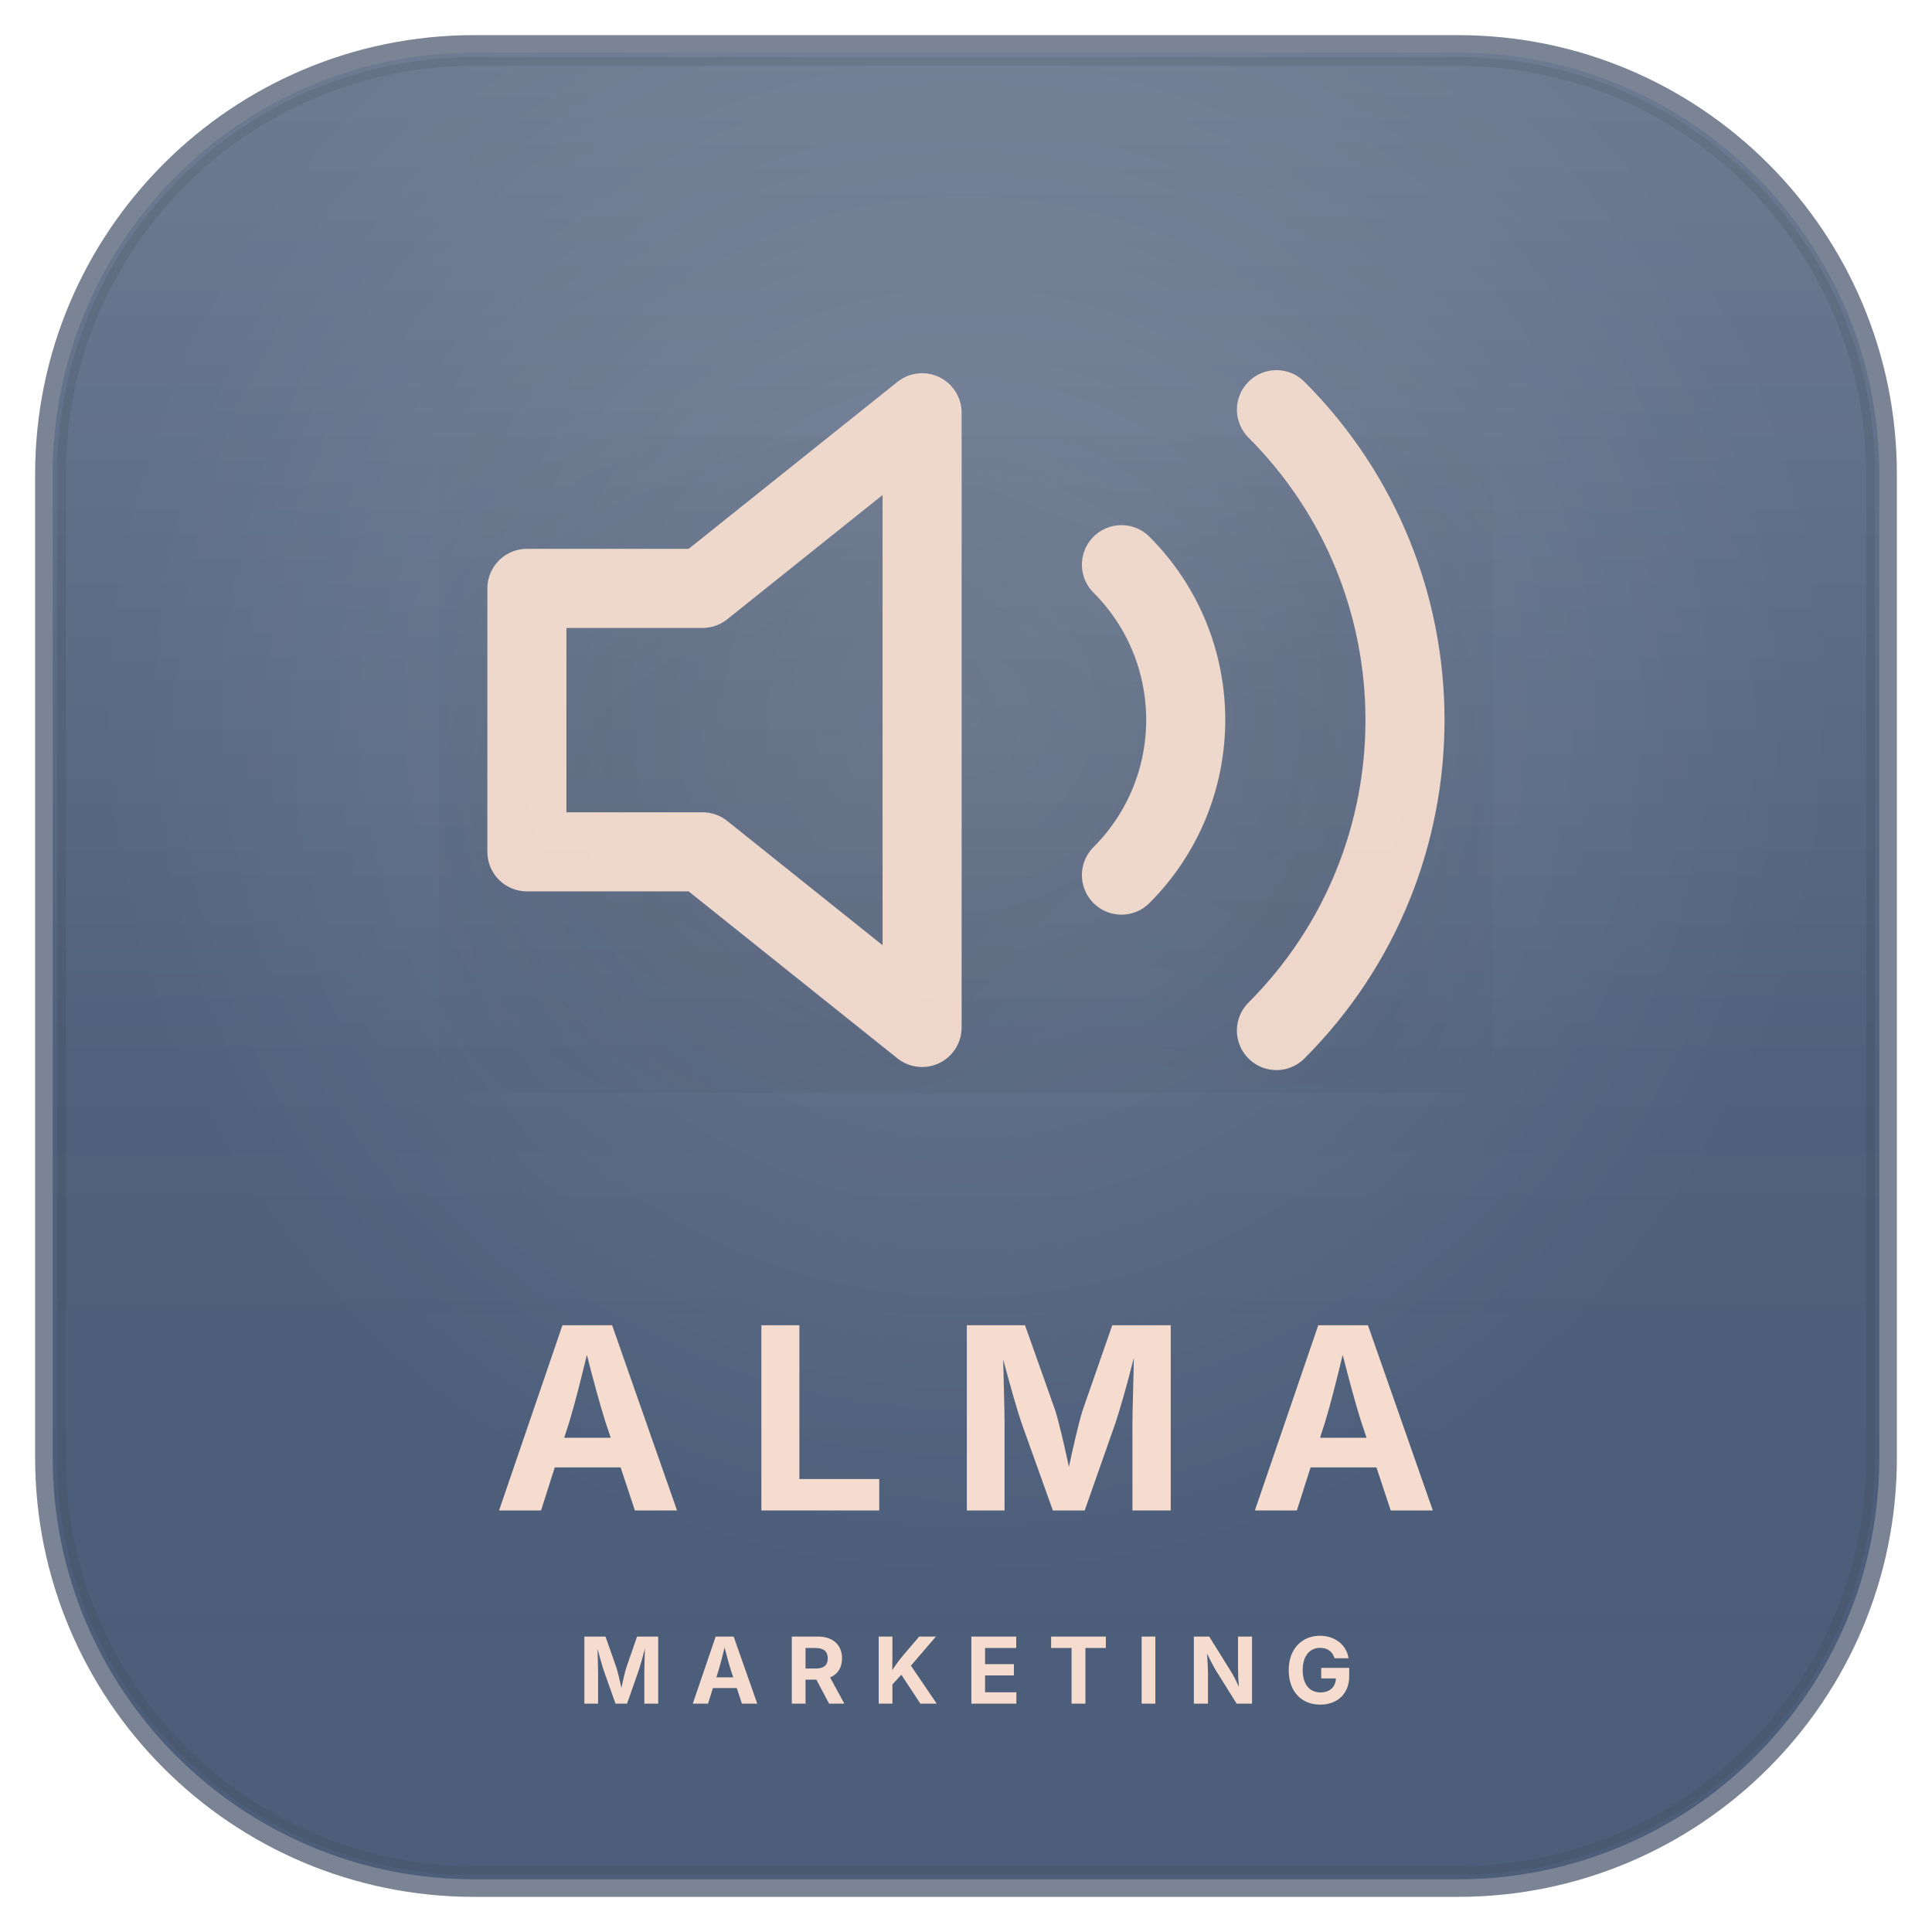
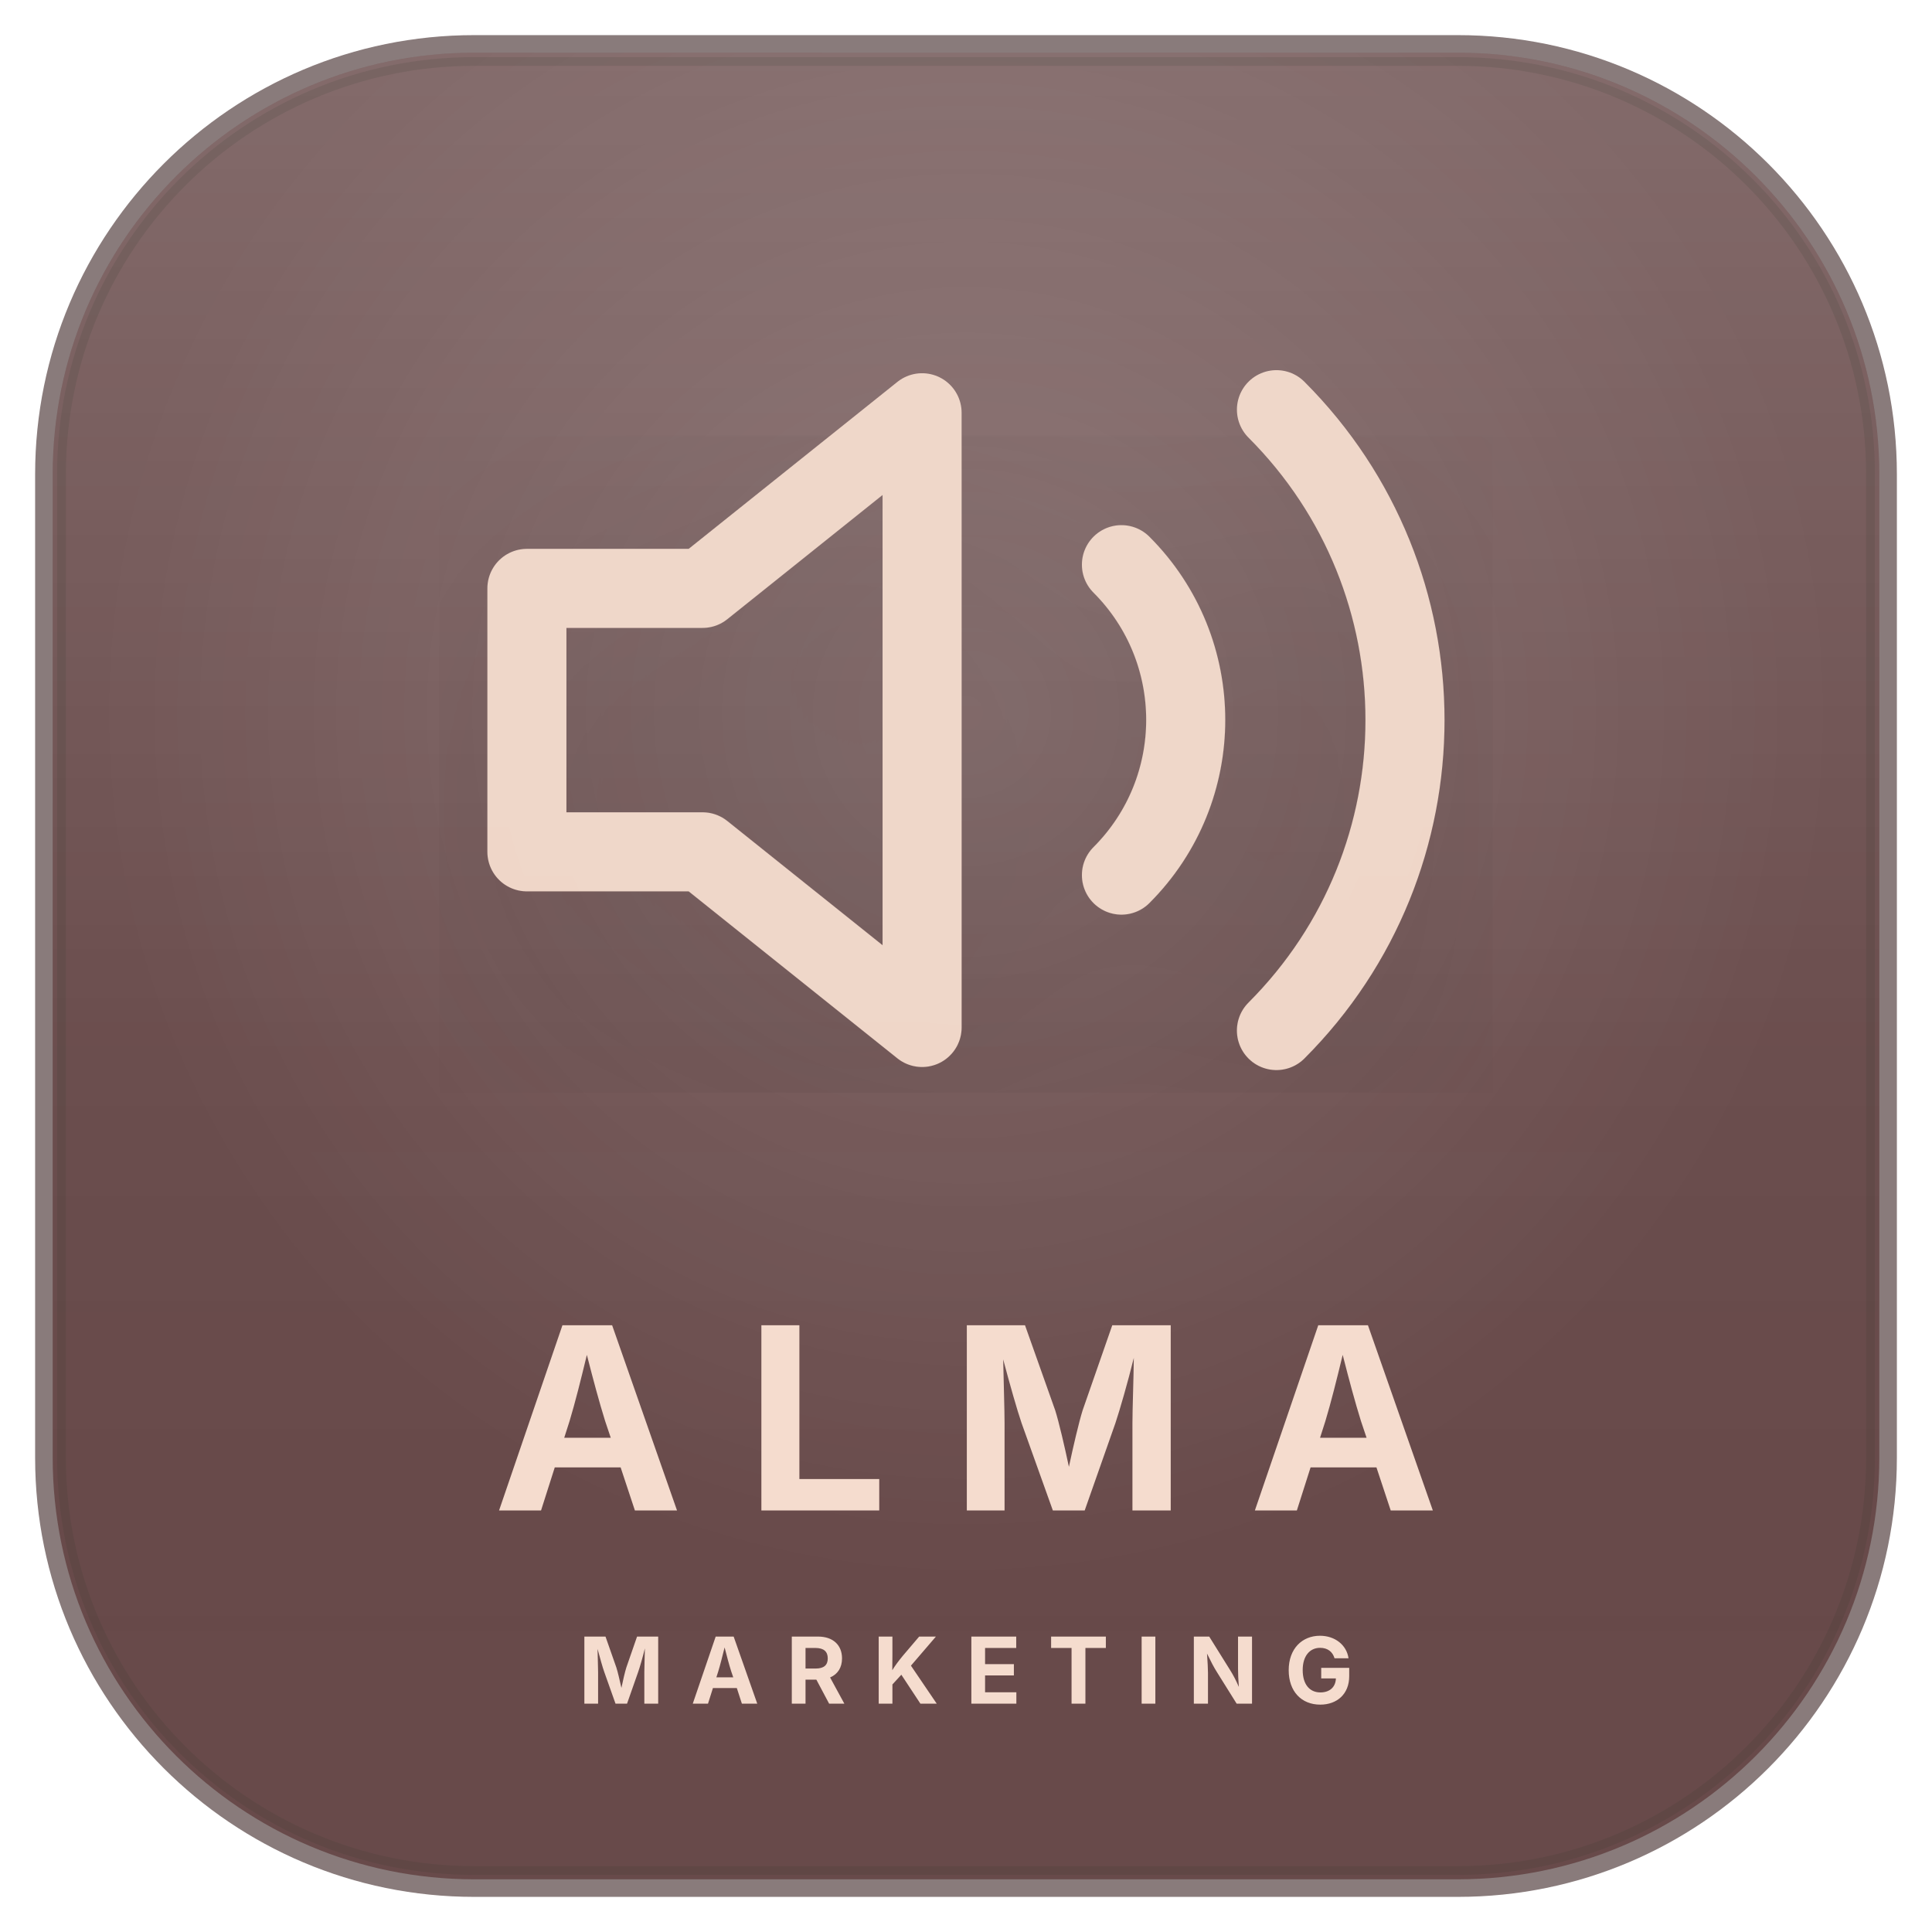
<svg xmlns="http://www.w3.org/2000/svg" viewBox="0 0 220 220" width="1024" height="1024">
  <defs>
    <linearGradient id="g_marketing" x1="15%" y1="0%" x2="85%" y2="100%">
-       <stop offset="0%" stop-color="#4D5E7A" />
-       <stop offset="100%" stop-color="#4D5E7A" />
+       <stop offset="0%" stop-color="#684A4A" />
+       <stop offset="100%" stop-color="#684A4A" />
    </linearGradient>
    <radialGradient id="rg_marketing" cx="50%" cy="36%" r="48%">
      <stop offset="0%" stop-color="rgba(255,255,255,0.15)" />
      <stop offset="100%" stop-color="rgba(255,255,255,0)" />
    </radialGradient>
    <linearGradient id="sh_marketing" x1="0" y1="0" x2="0" y2="1">
      <stop offset="0%" stop-color="rgba(255,255,255,0.18)" />
      <stop offset="55%" stop-color="rgba(255,255,255,0.02)" />
      <stop offset="100%" stop-color="rgba(0,0,0,0)" />
    </linearGradient>
    <filter id="f_marketing">
      <feDropShadow dx="0" dy="2" stdDeviation="3" flood-color="#000000" flood-opacity="0.18" />
    </filter>
  </defs>
-   <rect x="4" y="4" width="212" height="212" rx="50" fill="#34425A" opacity="0.65" />
+   <rect x="4" y="4" width="212" height="212" rx="50" fill="#4A3434" opacity="0.65" />
  <rect x="6" y="6" width="208" height="208" rx="48" fill="url(#g_marketing)" />
  <rect x="6" y="6" width="208" height="208" rx="48" fill="url(#rg_marketing)" />
  <rect x="6" y="6" width="208" height="208" rx="48" fill="url(#sh_marketing)" />
  <rect x="7" y="7" width="206" height="206" rx="47" fill="none" stroke="rgba(37, 51, 38, 0.12)" stroke-width="1" />
  <g transform="translate(50 22) scale(5.0)" fill="none" stroke="#F5DCCE" stroke-width="1.8" stroke-linecap="round" stroke-linejoin="round" opacity="0.95" filter="url(#f_marketing)">
    <polygon points="11 5 6 9 2 9 2 15 6 15 11 19 11 5" />
    <path d="M15.54 8.46a5 5 0 0 1 0 7.07" />
    <path d="M19.07 4.93a10 10 0 0 1 0 14.14" />
  </g>
  <text x="110" y="172" text-anchor="middle" fill="#F5DCCE" font-family="Inter,-apple-system,Helvetica Neue,Arial,sans-serif" font-size="29" font-weight="700" letter-spacing="7">ALMA</text>
  <text x="110" y="194" text-anchor="middle" fill="#F5DCCE" font-family="Inter,-apple-system,Helvetica Neue,Arial,sans-serif" font-size="10.5" font-weight="700" letter-spacing="3">MARKETING</text>
</svg>
